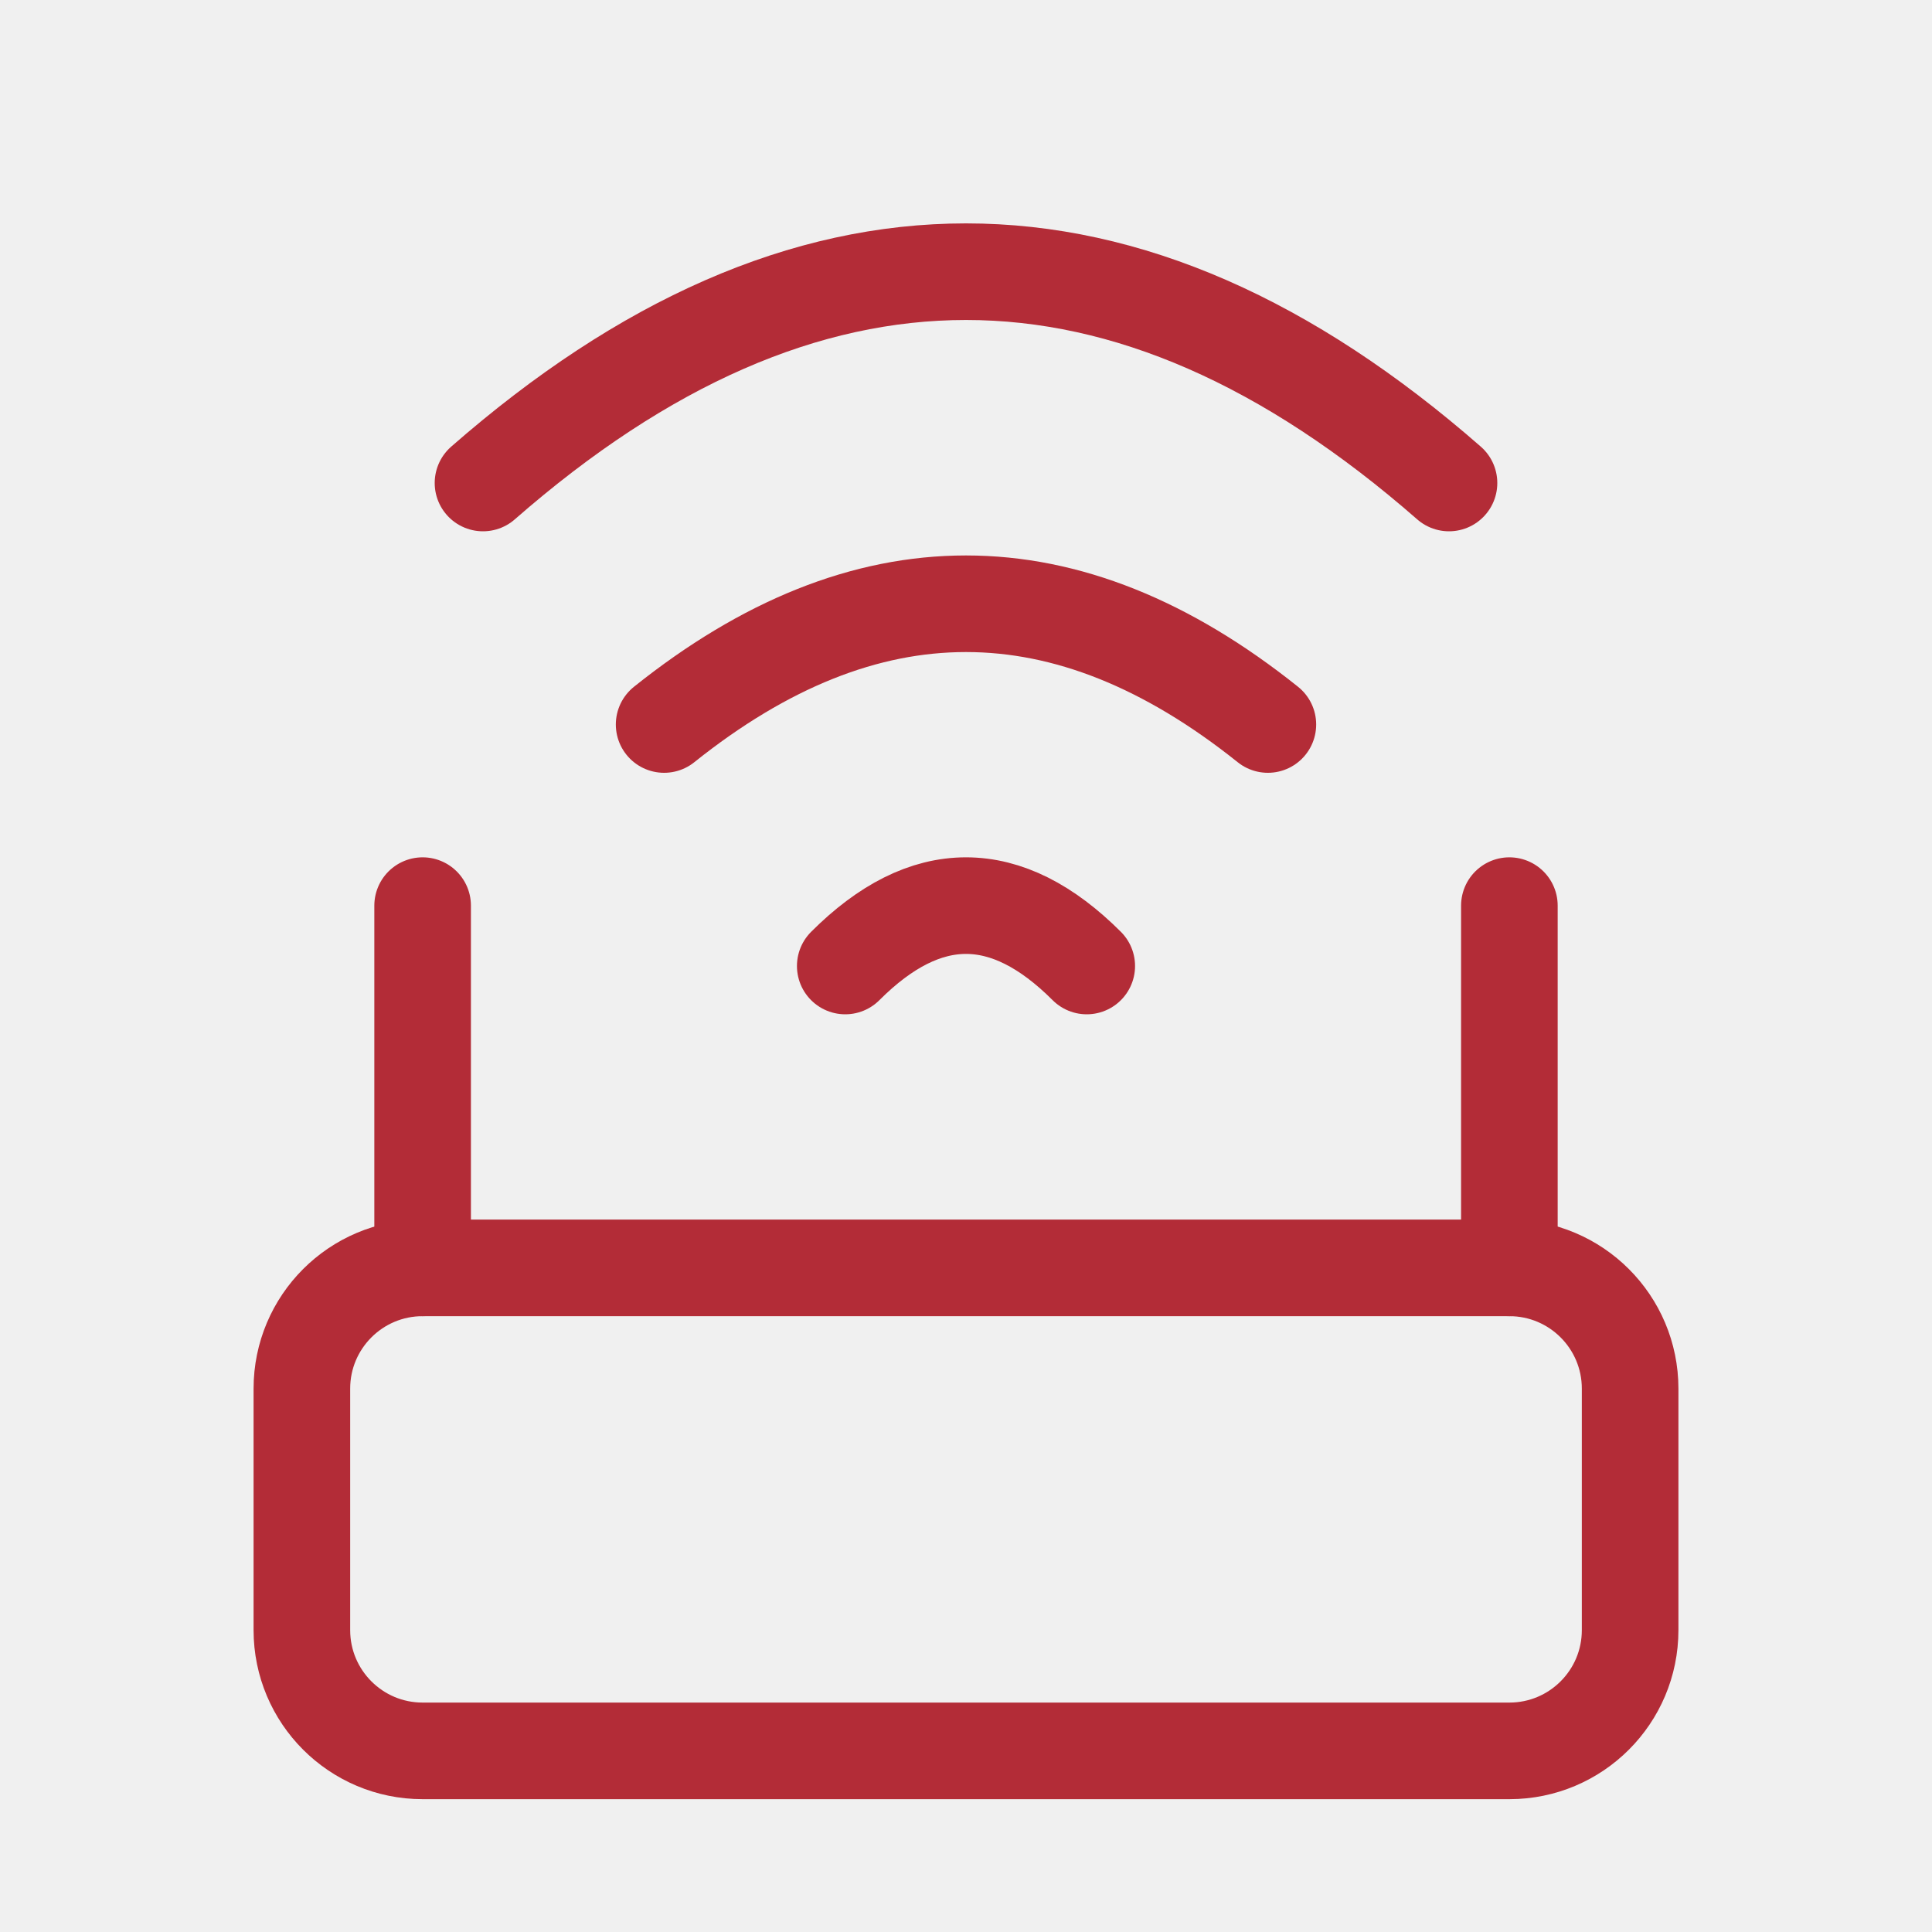
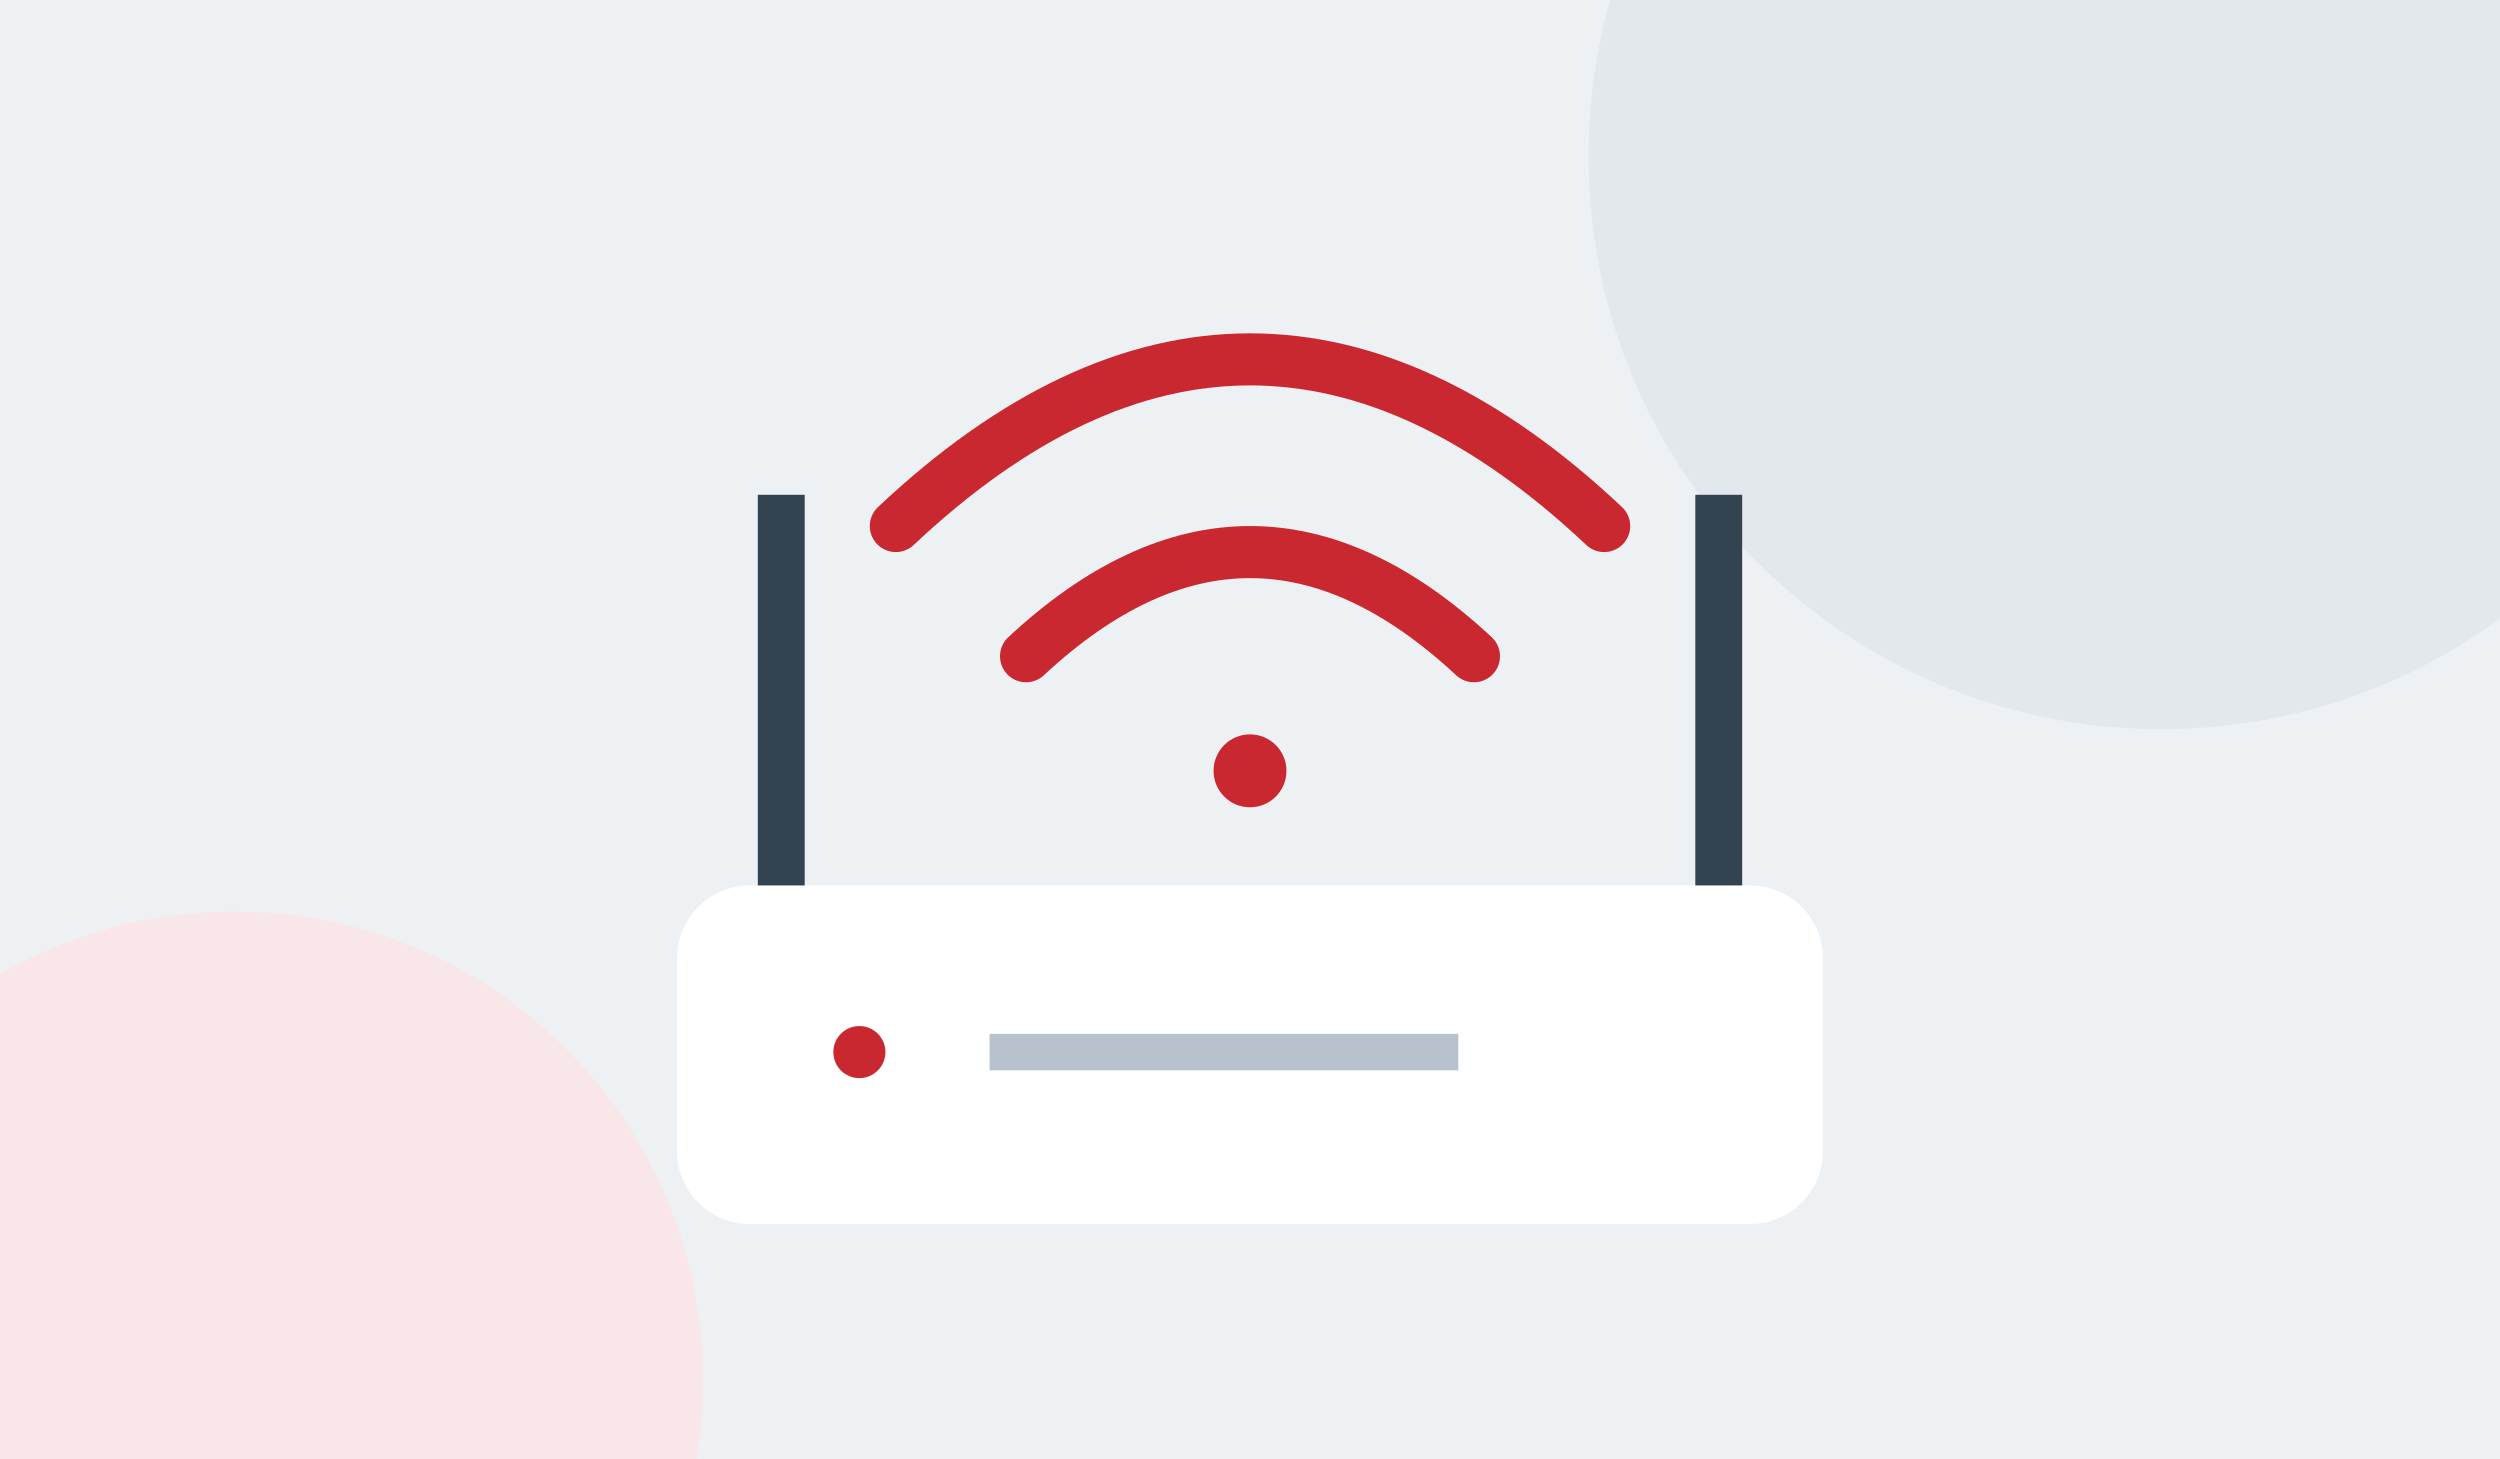
- <svg xmlns="http://www.w3.org/2000/svg" viewBox="0 0 32 32">
-   <g fill="none" stroke="#b32c37" stroke-width="1.6" stroke-linecap="round" stroke-linejoin="round">
-     <rect x="5" y="21" width="22" height="8" rx="2" />
-     <path d="M7 21v-6m18 6v-6M8 8q8-7 16 0m-13 4q5-4 10 0m-7 4q2-2 4 0" />
-   </g>
+ <svg xmlns="http://www.w3.org/2000/svg" viewBox="0 0 480 280">
+   <rect width="480" height="280" fill="#edf1f4" />
+   <circle cx="415" cy="30" r="110" fill="#e3e8ed" />
+   <circle cx="45" cy="265" r="90" fill="#f8e6e8" />
+   <rect x="130" y="170" width="220" height="65" rx="14" fill="white" />
+   <path d="M150 170V95m180 75V95" stroke="#334350" stroke-width="9" />
+   <path d="M172 101q68-64 136 0m-111 25q43-40 86 0" stroke="#c92830" stroke-width="10" stroke-linecap="round" fill="none" />
+   <circle cx="240" cy="148" r="7" fill="#c92830" />
+   <circle cx="165" cy="202" r="5" fill="#c92830" />
+   <path d="M190 202h90" stroke="#b7c2cd" stroke-width="7" />
</svg>
